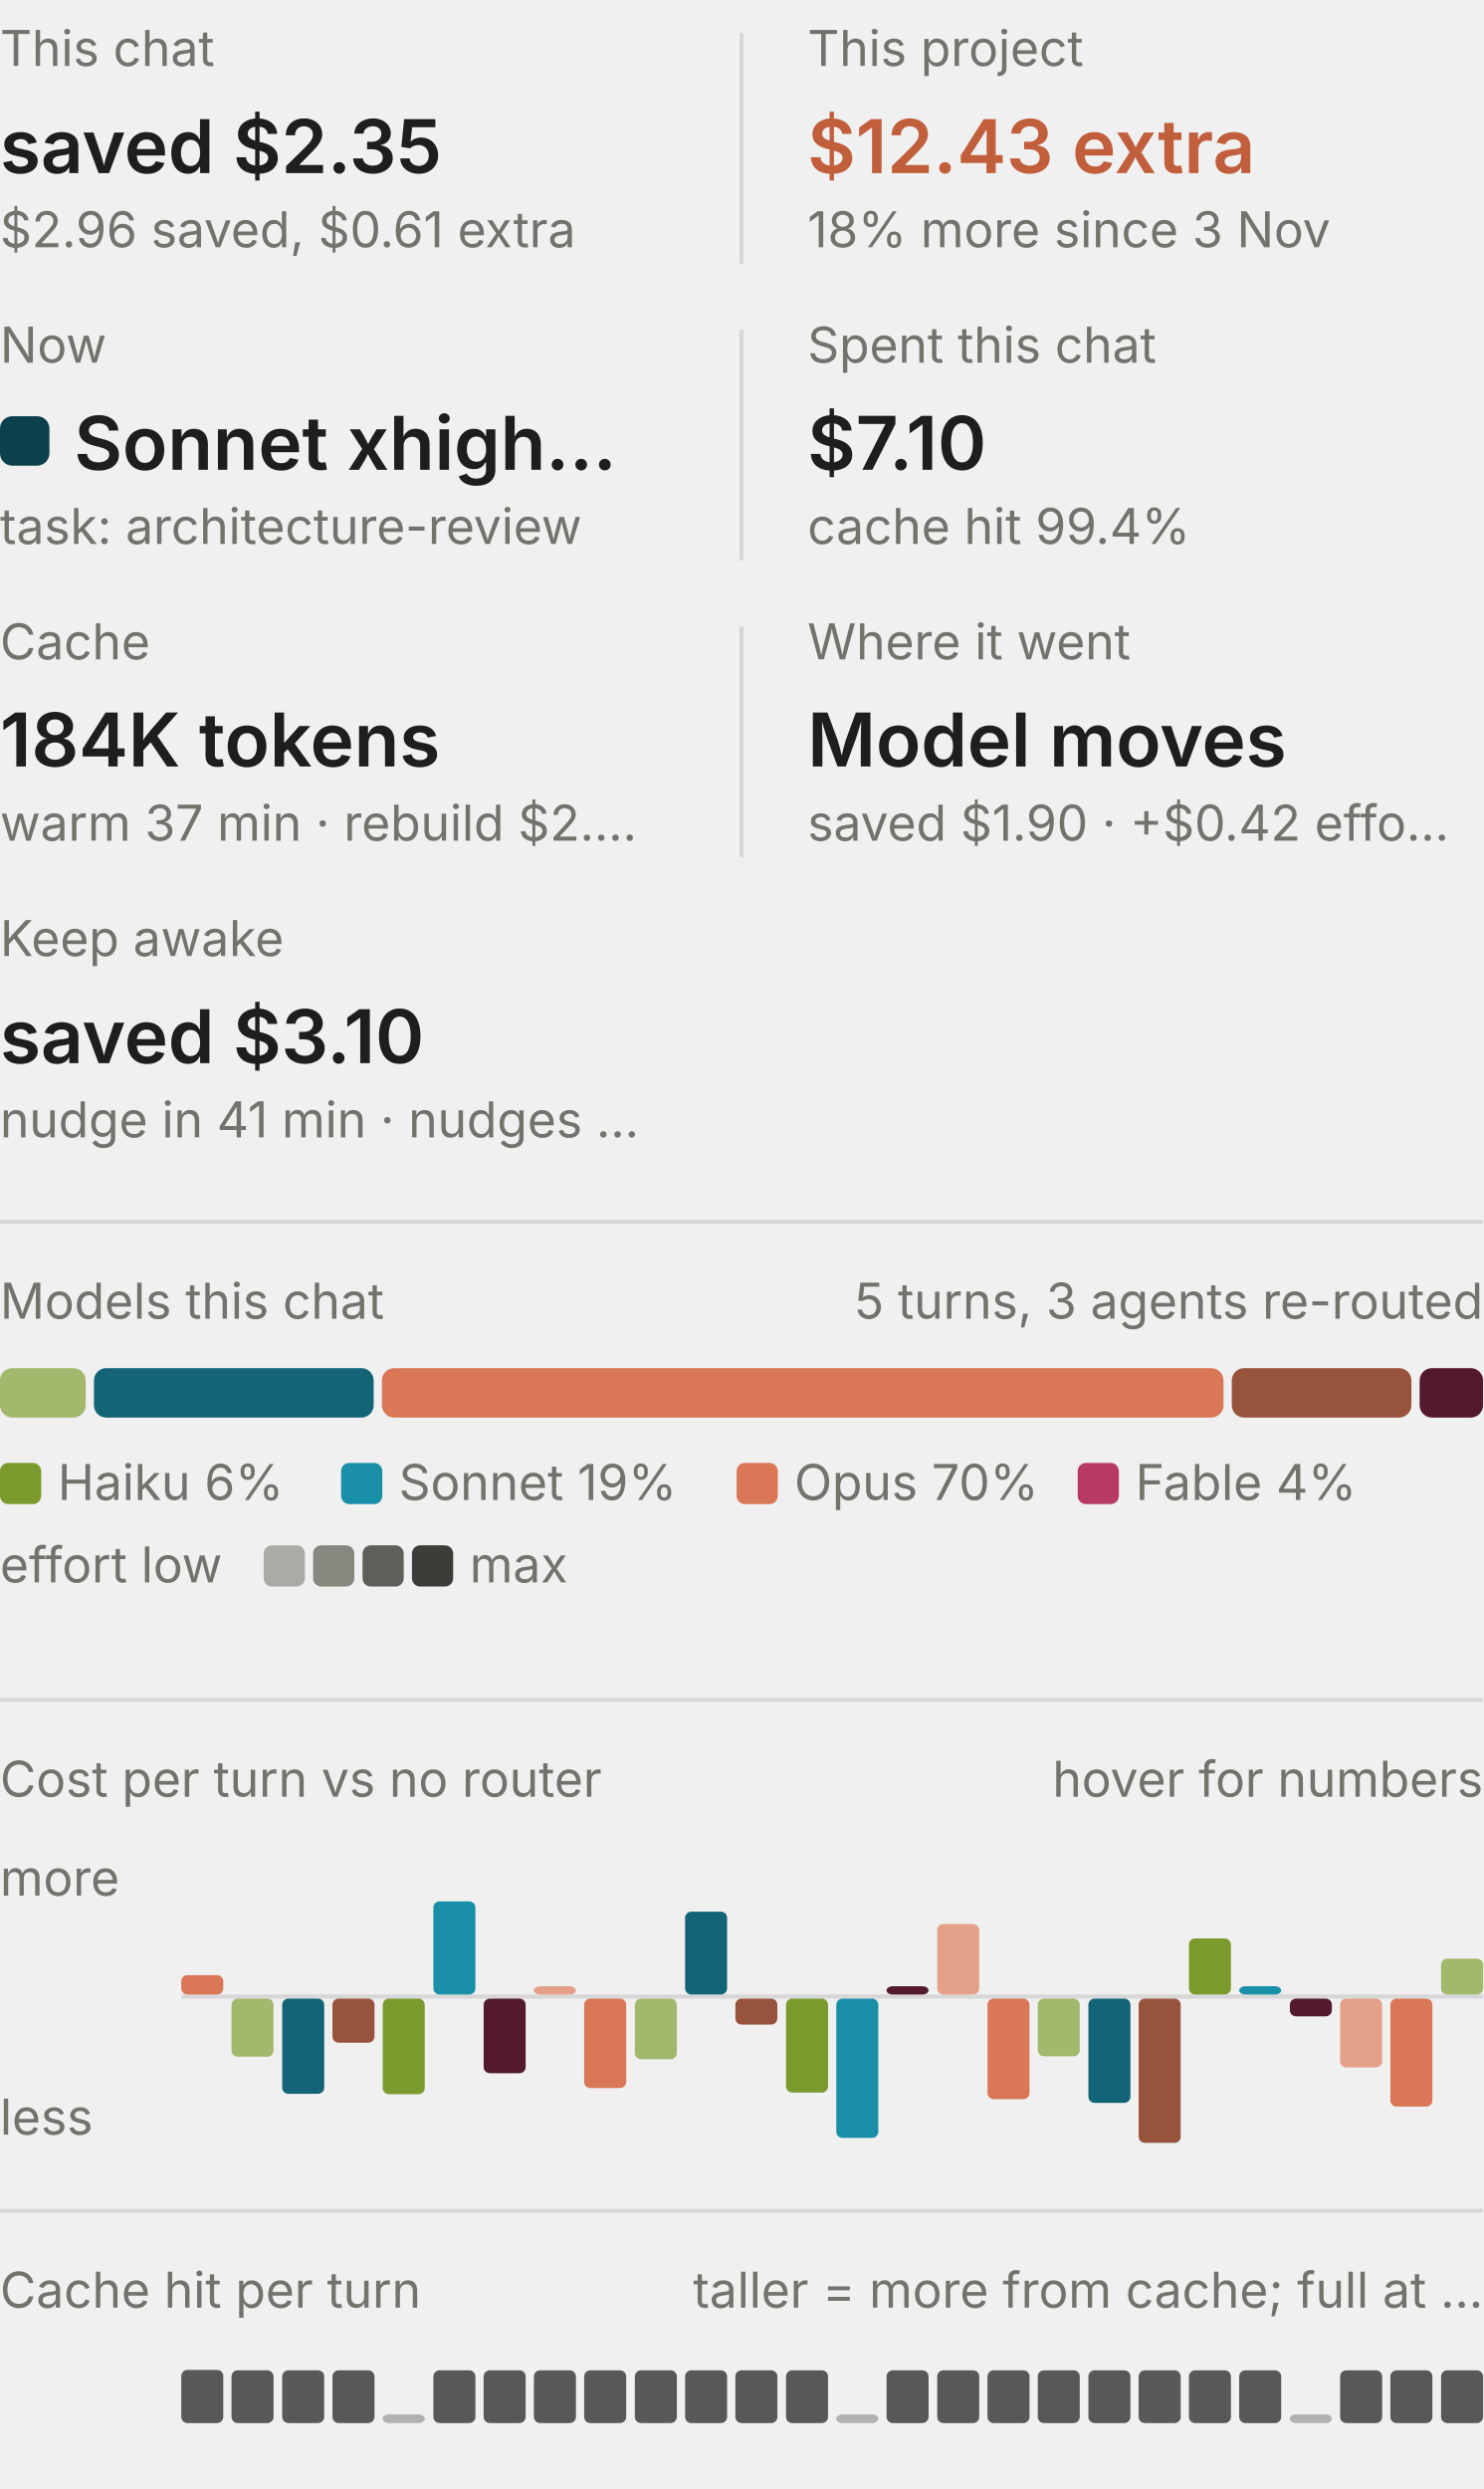
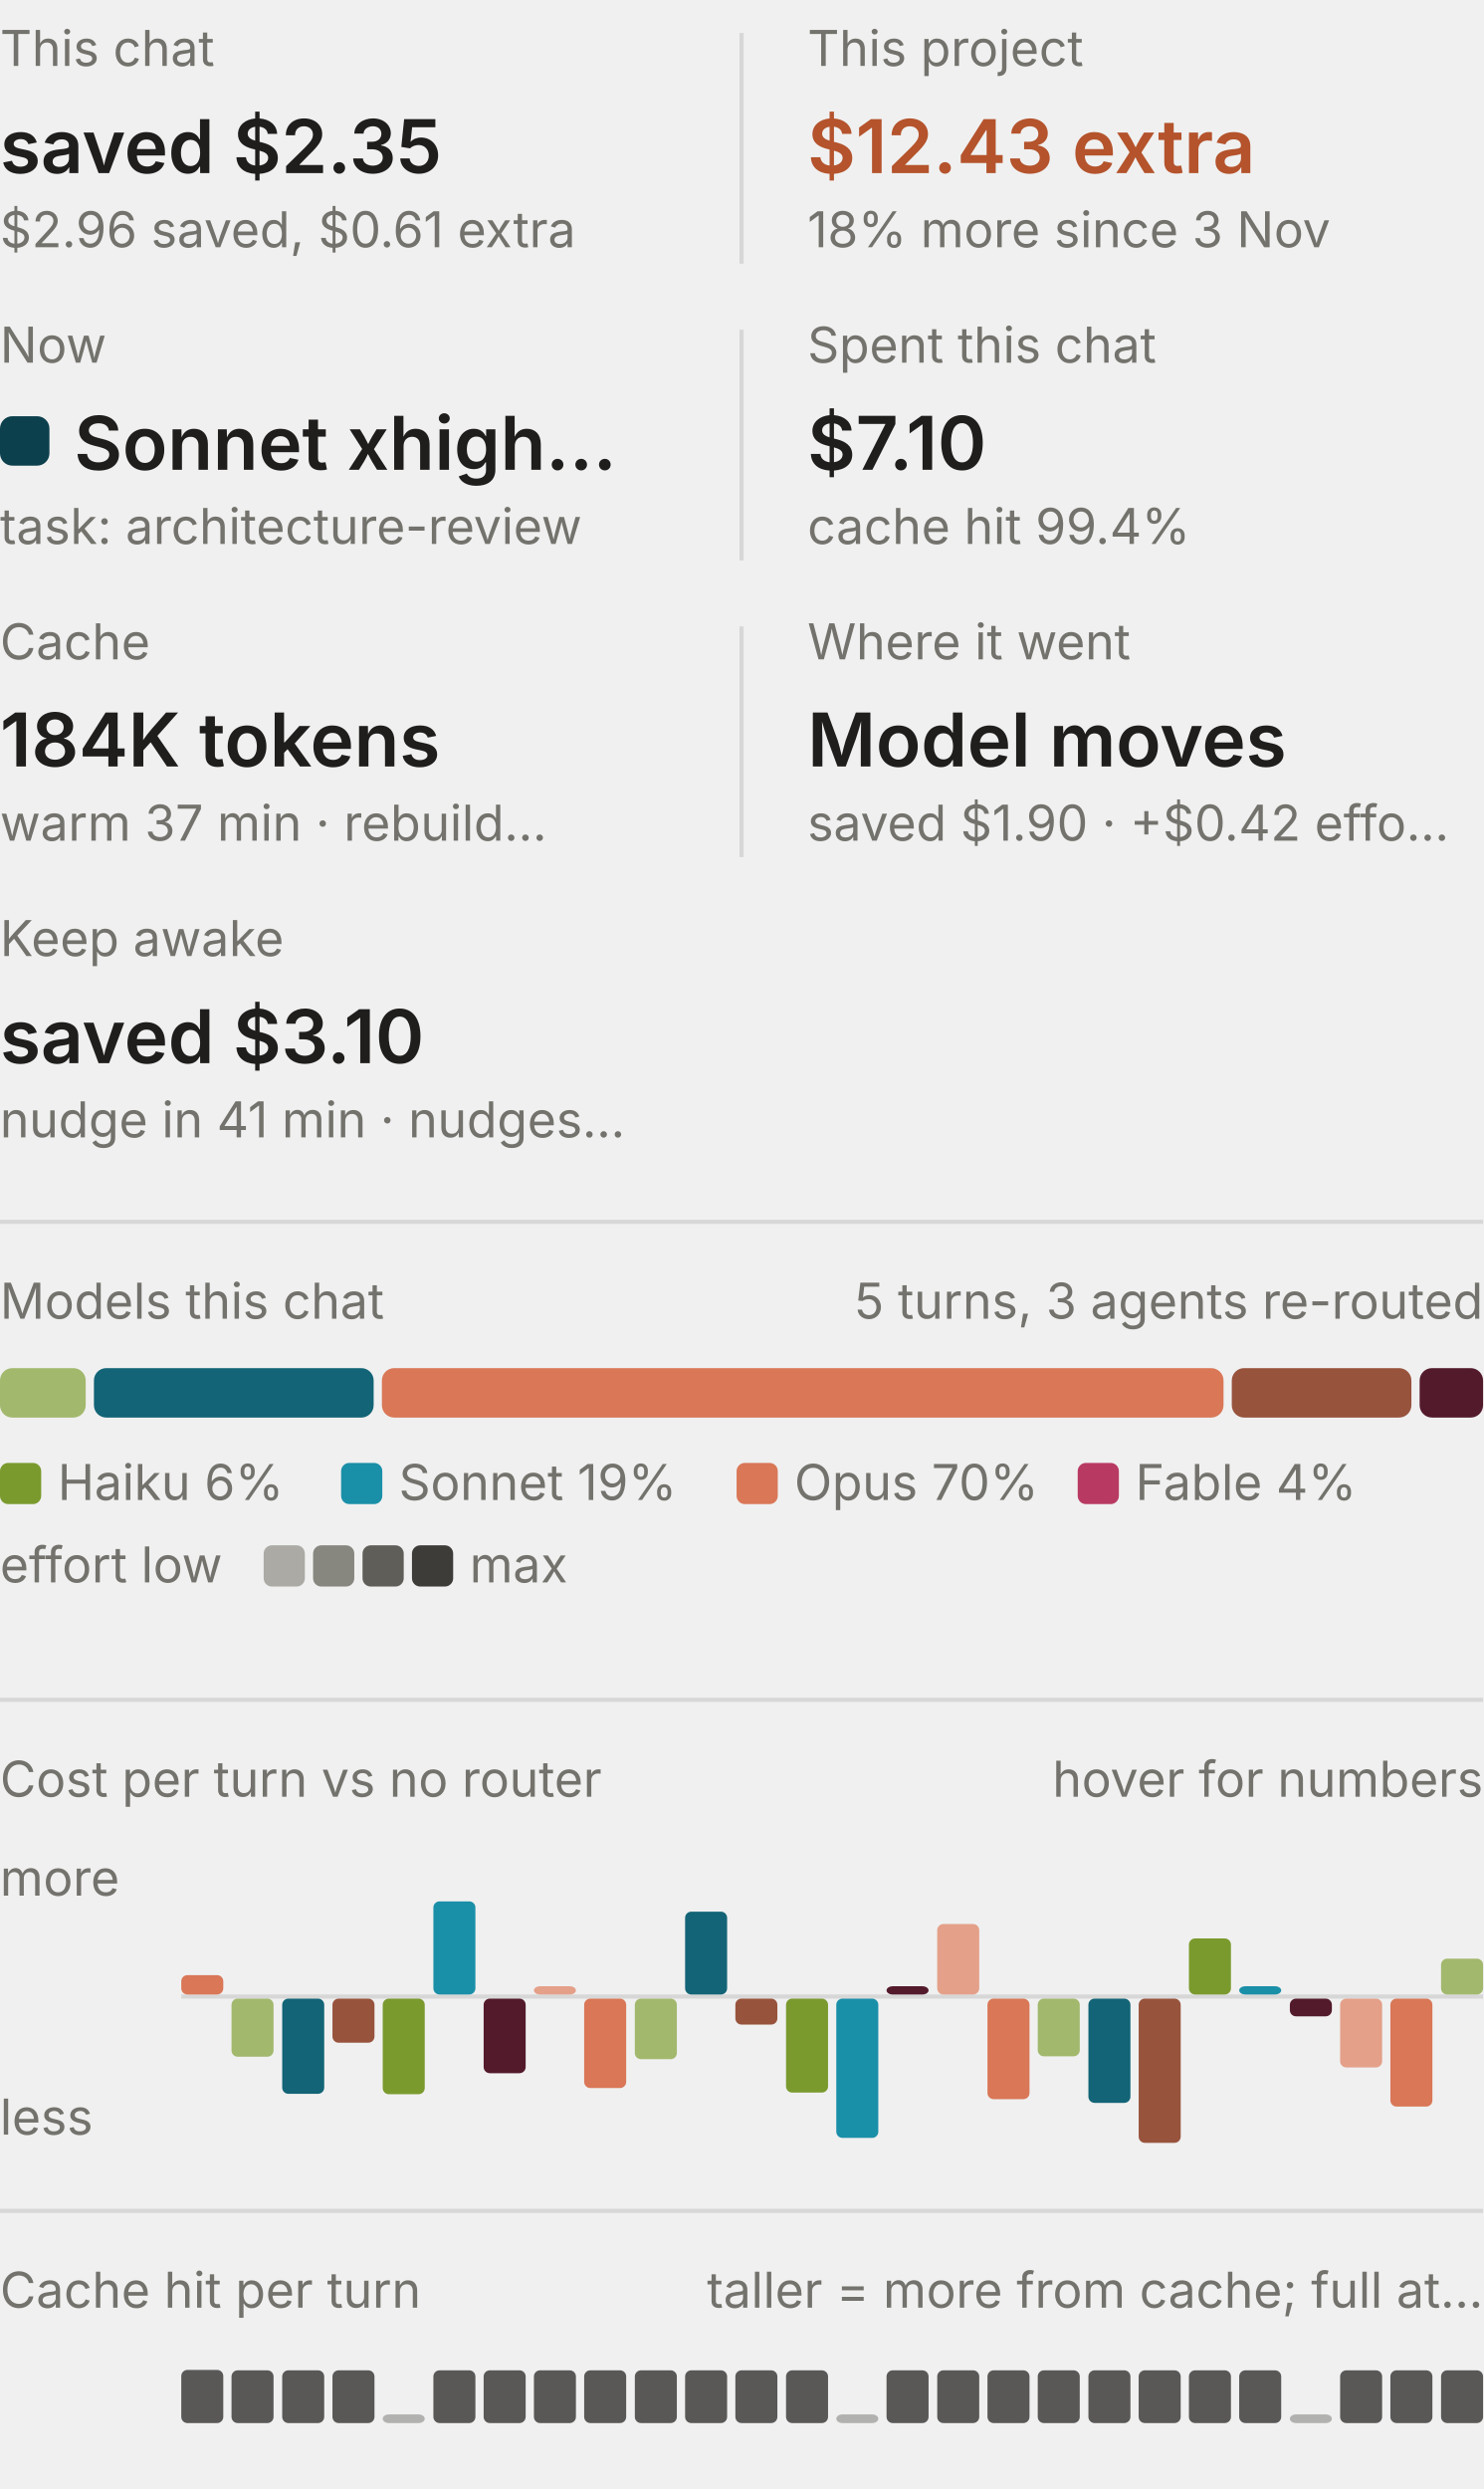
<svg xmlns="http://www.w3.org/2000/svg" width="360" height="604" viewBox="0 0 360 604">
-   <style>.l,.s{fill:#73726c;font:12px -apple-system, BlinkMacSystemFont, 'Segoe UI', system-ui, sans-serif}.l,.s,.v{pointer-events:none}.v{fill:#1f1e1d;font:600 18px -apple-system, BlinkMacSystemFont, 'Segoe UI', system-ui, sans-serif}.d{stroke:#1f1e1d;stroke-opacity:.12}.v.x{fill:#c15f3c}.c{fill:#1f1e1d}.hit{fill:transparent}@media (prefers-color-scheme:dark){.l,.s{fill:#a3a29b}.v{fill:#ecebe6}.d{stroke:#fff;stroke-opacity:.14}.v.x{fill:#e5906f}.c{fill:#ecebe6}}.m-haiku-0{fill:#a2b86d}.m-haiku-1{fill:#7A9A2E}.m-haiku-2{fill:#556c20}.m-haiku-3{fill:#374515}.m-sonnet-0{fill:#5fb1c2}.m-sonnet-1{fill:#1A8FA8}.m-sonnet-2{fill:#126476}.m-sonnet-3{fill:#0c404c}.m-opus-0{fill:#e4a089}.m-opus-1{fill:#D97757}.m-opus-2{fill:#98533d}.m-opus-3{fill:#623627}.m-fable-0{fill:#cd7591}.m-fable-1{fill:#B83A62}.m-fable-2{fill:#812945}.m-fable-3{fill:#531a2c}.m-other-0{fill:#abaaa5}.m-other-1{fill:#87867f}.m-other-2{fill:#5f5e59}.m-other-3{fill:#3d3c39}@media (prefers-color-scheme:dark){.m-haiku-0{fill:#b9cc90}.m-haiku-1{fill:#80A236}.m-haiku-2{fill:#5c7527}.m-haiku-3{fill:#40511b}.m-sonnet-0{fill:#86c4d2}.m-sonnet-1{fill:#2394AE}.m-sonnet-2{fill:#196b7d}.m-sonnet-3{fill:#124a57}.m-opus-0{fill:#e6b599}.m-opus-1{fill:#D27946}.m-opus-2{fill:#975732}.m-opus-3{fill:#693d23}.m-fable-0{fill:#dc95b1}.m-fable-1{fill:#BF3F72}.m-fable-2{fill:#8a2d52}.m-fable-3{fill:#602039}.m-other-0{fill:#ccccc8}.m-other-1{fill:#a3a29b}.m-other-2{fill:#757570}.m-other-3{fill:#52514e}.m-haiku-2{stroke:#ffffff73;stroke-width:1}.m-haiku-3{stroke:#ffffff73;stroke-width:1}.m-sonnet-2{stroke:#ffffff73;stroke-width:1}.m-sonnet-3{stroke:#ffffff73;stroke-width:1}.m-opus-2{stroke:#ffffff73;stroke-width:1}.m-opus-3{stroke:#ffffff73;stroke-width:1}.m-fable-2{stroke:#ffffff73;stroke-width:1}.m-fable-3{stroke:#ffffff73;stroke-width:1}.m-other-2{stroke:#ffffff73;stroke-width:1}.m-other-3{stroke:#ffffff73;stroke-width:1}}</style>
+   <style>.l,.s{fill:#73726c;font:12px -apple-system, BlinkMacSystemFont, 'Segoe UI', system-ui, sans-serif}.l,.s,.v{pointer-events:none}.v{fill:#1f1e1d;font:600 18px -apple-system, BlinkMacSystemFont, 'Segoe UI', system-ui, sans-serif}.d{stroke:#1f1e1d;stroke-opacity:.12}.v.x{fill:#b4532c}.c{fill:#1f1e1d}.hit{fill:transparent}@media (prefers-color-scheme:dark){.l,.s{fill:#a3a29b}.v{fill:#ecebe6}.d{stroke:#fff;stroke-opacity:.14}.v.x{fill:#e5906f}.c{fill:#ecebe6}}.m-haiku-0{fill:#a2b86d}.m-haiku-1{fill:#7A9A2E}.m-haiku-2{fill:#556c20}.m-haiku-3{fill:#374515}.m-sonnet-0{fill:#5fb1c2}.m-sonnet-1{fill:#1A8FA8}.m-sonnet-2{fill:#126476}.m-sonnet-3{fill:#0c404c}.m-opus-0{fill:#e4a089}.m-opus-1{fill:#D97757}.m-opus-2{fill:#98533d}.m-opus-3{fill:#623627}.m-fable-0{fill:#cd7591}.m-fable-1{fill:#B83A62}.m-fable-2{fill:#812945}.m-fable-3{fill:#531a2c}.m-other-0{fill:#abaaa5}.m-other-1{fill:#87867f}.m-other-2{fill:#5f5e59}.m-other-3{fill:#3d3c39}@media (prefers-color-scheme:dark){.m-haiku-0{fill:#b9cc90}.m-haiku-1{fill:#80A236}.m-haiku-2{fill:#5c7527}.m-haiku-3{fill:#40511b}.m-sonnet-0{fill:#86c4d2}.m-sonnet-1{fill:#2394AE}.m-sonnet-2{fill:#196b7d}.m-sonnet-3{fill:#124a57}.m-opus-0{fill:#e6b599}.m-opus-1{fill:#D27946}.m-opus-2{fill:#975732}.m-opus-3{fill:#693d23}.m-fable-0{fill:#dc95b1}.m-fable-1{fill:#BF3F72}.m-fable-2{fill:#8a2d52}.m-fable-3{fill:#602039}.m-other-0{fill:#ccccc8}.m-other-1{fill:#a3a29b}.m-other-2{fill:#757570}.m-other-3{fill:#52514e}.m-haiku-2{stroke:#ffffff73;stroke-width:1}.m-haiku-3{stroke:#ffffff73;stroke-width:1}.m-sonnet-2{stroke:#ffffff73;stroke-width:1}.m-sonnet-3{stroke:#ffffff73;stroke-width:1}.m-opus-2{stroke:#ffffff73;stroke-width:1}.m-opus-3{stroke:#ffffff73;stroke-width:1}.m-fable-2{stroke:#ffffff73;stroke-width:1}.m-fable-3{stroke:#ffffff73;stroke-width:1}.m-other-2{stroke:#ffffff73;stroke-width:1}.m-other-3{stroke:#ffffff73;stroke-width:1}}</style>
  <g>
    <rect class="hit" x="0" y="0" width="164" height="72" />
  </g>
  <text class="l" x="0" y="16">This chat</text>
  <text class="v" x="0" y="42">saved $2.35</text>
  <text class="s" x="0" y="60">$2.96 saved, $0.61 extra</text>
  <line class="d" x1="180" y1="8" x2="180" y2="64" />
  <g>
    <rect class="hit" x="196" y="0" width="164" height="72" />
  </g>
  <text class="l" x="196" y="16">This project</text>
  <text class="v x" x="196" y="42">$12.43 extra</text>
  <text class="s" x="196" y="60">18% more since 3 Nov</text>
  <g>
    <rect class="hit" x="0" y="72" width="164" height="72" />
  </g>
  <text class="l" x="0" y="88">Now</text>
  <rect class="m-sonnet-3" x="0" y="101" width="12" height="12" rx="3" />
  <text class="v" x="18" y="114">Sonnet xhigh…</text>
  <text class="s" x="0" y="132">task: architecture-review</text>
  <line class="d" x1="180" y1="80" x2="180" y2="136" />
  <g>
    <rect class="hit" x="196" y="72" width="164" height="72" />
  </g>
  <text class="l" x="196" y="88">Spent this chat</text>
  <text class="v" x="196" y="114">$7.10</text>
  <text class="s" x="196" y="132">cache hit 99.4%</text>
  <g>
    <rect class="hit" x="0" y="144" width="164" height="72" />
  </g>
  <text class="l" x="0" y="160">Cache</text>
  <text class="v" x="0" y="186">184K tokens</text>
-   <text class="s" x="0" y="204">warm 37 min · rebuild $2.…</text>
+   <text class="s" x="0" y="204">warm 37 min · rebuild…</text>
  <line class="d" x1="180" y1="152" x2="180" y2="208" />
  <g>
    <rect class="hit" x="196" y="144" width="164" height="72" />
  </g>
  <text class="l" x="196" y="160">Where it went</text>
  <text class="v" x="196" y="186">Model moves</text>
  <text class="s" x="196" y="204">saved $1.90 · +$0.42 effo…</text>
  <g>
    <rect class="hit" x="0" y="216" width="164" height="72" />
  </g>
  <text class="l" x="0" y="232">Keep awake</text>
  <text class="v" x="0" y="258">saved $3.10</text>
-   <text class="s" x="0" y="276">nudge in 41 min · nudges …</text>
+   <text class="s" x="0" y="276">nudge in 41 min · nudges…</text>
  <line class="d" x1="0" y1="296.5" x2="360" y2="296.5" />
  <text class="l" x="0" y="320">Models this chat</text>
  <text class="s" x="360" y="320" text-anchor="end">5 turns, 3 agents re-routed</text>
  <g>
    <rect class="hit" x="0.0" y="328" width="20.8" height="20" />
    <rect class="m-haiku-0" x="0.0" y="332" width="20.8" height="12" rx="3" />
  </g>
  <g>
    <rect class="hit" x="22.8" y="328" width="67.9" height="20" />
    <rect class="m-sonnet-2" x="22.8" y="332" width="67.9" height="12" rx="3" />
  </g>
  <g>
    <rect class="hit" x="92.7" y="328" width="204.3" height="20" />
    <rect class="m-opus-1" x="92.7" y="332" width="204.3" height="12" rx="3" />
  </g>
  <g>
    <rect class="hit" x="299.0" y="328" width="43.6" height="20" />
    <rect class="m-opus-2" x="299.0" y="332" width="43.6" height="12" rx="3" />
  </g>
  <g>
    <rect class="hit" x="344.6" y="328" width="15.4" height="20" />
    <rect class="m-fable-3" x="344.6" y="332" width="15.4" height="12" rx="3" />
  </g>
  <rect class="m-haiku-1" x="0" y="355" width="10" height="10" rx="2" />
  <text class="s" x="14" y="364">Haiku 6%</text>
  <rect class="m-sonnet-1" x="82.8" y="355" width="10" height="10" rx="2" />
  <text class="s" x="96.8" y="364">Sonnet 19%</text>
  <rect class="m-opus-1" x="178.8" y="355" width="10" height="10" rx="2" />
  <text class="s" x="192.8" y="364">Opus 70%</text>
  <rect class="m-fable-1" x="261.6" y="355" width="10" height="10" rx="2" />
  <text class="s" x="275.6" y="364">Fable 4%</text>
  <g>
    <text class="s" x="0" y="384">effort low</text>
    <rect class="m-other-0" x="64" y="375" width="10" height="10" rx="2" />
    <rect class="m-other-1" x="76" y="375" width="10" height="10" rx="2" />
    <rect class="m-other-2" x="88" y="375" width="10" height="10" rx="2" />
    <rect class="m-other-3" x="100" y="375" width="10" height="10" rx="2" />
    <text class="s" x="114" y="384">max</text>
  </g>
  <line class="d" x1="0" y1="412.5" x2="360" y2="412.5" />
  <text class="l" x="0" y="436">Cost per turn vs no router</text>
  <text class="s" x="360" y="436" text-anchor="end">hover for numbers</text>
  <text class="s" x="0" y="460">more</text>
  <text class="s" x="0" y="518">less</text>
  <line class="d" x1="44" y1="484.5" x2="360" y2="484.5" />
  <g>
    <rect class="hit" x="44.0" y="448" width="10.2" height="72" />
    <rect class="m-opus-1" x="44.0" y="479.3" width="10.2" height="4.7" rx="1.5" />
  </g>
  <g>
    <rect class="c" x="44.0" y="575.1" width="10.2" height="12.9" rx="1.5" fill-opacity="0.72" />
  </g>
  <g>
    <rect class="hit" x="56.2" y="448" width="10.2" height="72" />
    <rect class="m-haiku-0" x="56.2" y="485.0" width="10.2" height="14.1" rx="1.5" />
  </g>
  <g>
    <rect class="c" x="56.2" y="575.2" width="10.2" height="12.8" rx="1.5" fill-opacity="0.72" />
  </g>
  <g>
    <rect class="hit" x="68.5" y="448" width="10.2" height="72" />
    <rect class="m-sonnet-2" x="68.5" y="485.0" width="10.2" height="23.1" rx="1.5" />
  </g>
  <g>
    <rect class="c" x="68.5" y="575.2" width="10.2" height="12.8" rx="1.5" fill-opacity="0.72" />
  </g>
  <g>
    <rect class="hit" x="80.7" y="448" width="10.2" height="72" />
    <rect class="m-opus-2" x="80.7" y="485.0" width="10.2" height="10.7" rx="1.5" />
  </g>
  <g>
    <rect class="c" x="80.7" y="575.2" width="10.2" height="12.8" rx="1.5" fill-opacity="0.72" />
  </g>
  <g>
    <rect class="hit" x="92.9" y="448" width="10.2" height="72" />
    <rect class="m-haiku-1" x="92.9" y="485.0" width="10.2" height="23.2" rx="1.5" />
  </g>
  <g>
    <rect class="c" x="92.9" y="585.9" width="10.2" height="2.1" rx="1.5" fill-opacity="0.30" />
  </g>
  <g>
    <rect class="hit" x="105.2" y="448" width="10.2" height="72" />
    <rect class="m-sonnet-1" x="105.2" y="461.4" width="10.2" height="22.6" rx="1.5" />
  </g>
  <g>
    <rect class="c" x="105.2" y="575.2" width="10.2" height="12.8" rx="1.5" fill-opacity="0.72" />
  </g>
  <g>
    <rect class="hit" x="117.4" y="448" width="10.2" height="72" />
    <rect class="m-fable-3" x="117.4" y="485.0" width="10.2" height="18.1" rx="1.5" />
  </g>
  <g>
    <rect class="c" x="117.4" y="575.2" width="10.2" height="12.8" rx="1.5" fill-opacity="0.72" />
  </g>
  <g>
    <rect class="hit" x="129.6" y="448" width="10.2" height="72" />
    <rect class="m-opus-0" x="129.6" y="482.0" width="10.2" height="2.0" rx="1.5" />
  </g>
  <g>
    <rect class="c" x="129.6" y="575.2" width="10.2" height="12.8" rx="1.5" fill-opacity="0.72" />
  </g>
  <g>
    <rect class="hit" x="141.8" y="448" width="10.2" height="72" />
    <rect class="m-opus-1" x="141.8" y="485.0" width="10.2" height="21.7" rx="1.5" />
  </g>
  <g>
    <rect class="c" x="141.8" y="575.2" width="10.2" height="12.8" rx="1.5" fill-opacity="0.72" />
  </g>
  <g>
    <rect class="hit" x="154.1" y="448" width="10.2" height="72" />
    <rect class="m-haiku-0" x="154.1" y="485.0" width="10.2" height="14.7" rx="1.5" />
  </g>
  <g>
    <rect class="c" x="154.1" y="575.2" width="10.2" height="12.8" rx="1.5" fill-opacity="0.72" />
  </g>
  <g>
    <rect class="hit" x="166.3" y="448" width="10.2" height="72" />
    <rect class="m-sonnet-2" x="166.3" y="463.9" width="10.2" height="20.1" rx="1.5" />
  </g>
  <g>
    <rect class="c" x="166.3" y="575.2" width="10.2" height="12.8" rx="1.5" fill-opacity="0.72" />
  </g>
  <g>
    <rect class="hit" x="178.5" y="448" width="10.2" height="72" />
    <rect class="m-opus-2" x="178.5" y="485.0" width="10.2" height="6.3" rx="1.5" />
  </g>
  <g>
    <rect class="c" x="178.5" y="575.2" width="10.2" height="12.8" rx="1.5" fill-opacity="0.72" />
  </g>
  <g>
    <rect class="hit" x="190.8" y="448" width="10.2" height="72" />
    <rect class="m-haiku-1" x="190.8" y="485.0" width="10.2" height="22.8" rx="1.5" />
  </g>
  <g>
    <rect class="c" x="190.8" y="575.2" width="10.2" height="12.8" rx="1.5" fill-opacity="0.72" />
  </g>
  <g>
    <rect class="hit" x="203.0" y="448" width="10.2" height="72" />
    <rect class="m-sonnet-1" x="203.0" y="485.0" width="10.2" height="33.8" rx="1.5" />
  </g>
  <g>
    <rect class="c" x="203.0" y="585.9" width="10.2" height="2.1" rx="1.5" fill-opacity="0.30" />
  </g>
  <g>
    <rect class="hit" x="215.2" y="448" width="10.2" height="72" />
    <rect class="m-fable-3" x="215.2" y="482.0" width="10.2" height="2.0" rx="1.5" />
  </g>
  <g>
    <rect class="c" x="215.2" y="575.2" width="10.2" height="12.8" rx="1.5" fill-opacity="0.72" />
  </g>
  <g>
    <rect class="hit" x="227.5" y="448" width="10.2" height="72" />
    <rect class="m-opus-0" x="227.5" y="466.9" width="10.2" height="17.1" rx="1.5" />
  </g>
  <g>
    <rect class="c" x="227.5" y="575.2" width="10.2" height="12.8" rx="1.5" fill-opacity="0.72" />
  </g>
  <g>
    <rect class="hit" x="239.7" y="448" width="10.2" height="72" />
    <rect class="m-opus-1" x="239.7" y="485.0" width="10.2" height="24.4" rx="1.5" />
  </g>
  <g>
    <rect class="c" x="239.7" y="575.2" width="10.2" height="12.8" rx="1.5" fill-opacity="0.72" />
  </g>
  <g>
    <rect class="hit" x="251.9" y="448" width="10.2" height="72" />
    <rect class="m-haiku-0" x="251.9" y="485.0" width="10.2" height="14.0" rx="1.5" />
  </g>
  <g>
    <rect class="c" x="251.9" y="575.2" width="10.2" height="12.8" rx="1.5" fill-opacity="0.72" />
  </g>
  <g>
    <rect class="hit" x="264.2" y="448" width="10.2" height="72" />
    <rect class="m-sonnet-2" x="264.2" y="485.0" width="10.2" height="25.3" rx="1.5" />
  </g>
  <g>
    <rect class="c" x="264.2" y="575.2" width="10.2" height="12.8" rx="1.5" fill-opacity="0.72" />
  </g>
  <g>
    <rect class="hit" x="276.4" y="448" width="10.2" height="72" />
    <rect class="m-opus-2" x="276.4" y="485.0" width="10.2" height="35.0" rx="1.5" />
  </g>
  <g>
    <rect class="c" x="276.4" y="575.2" width="10.2" height="12.8" rx="1.5" fill-opacity="0.72" />
  </g>
  <g>
    <rect class="hit" x="288.6" y="448" width="10.2" height="72" />
    <rect class="m-haiku-1" x="288.6" y="470.4" width="10.2" height="13.6" rx="1.5" />
  </g>
  <g>
    <rect class="c" x="288.6" y="575.2" width="10.2" height="12.8" rx="1.5" fill-opacity="0.72" />
  </g>
  <g>
    <rect class="hit" x="300.8" y="448" width="10.2" height="72" />
    <rect class="m-sonnet-1" x="300.8" y="482.0" width="10.2" height="2.0" rx="1.5" />
  </g>
  <g>
    <rect class="c" x="300.8" y="575.2" width="10.2" height="12.8" rx="1.5" fill-opacity="0.72" />
  </g>
  <g>
    <rect class="hit" x="313.1" y="448" width="10.2" height="72" />
    <rect class="m-fable-3" x="313.1" y="485.0" width="10.2" height="4.3" rx="1.5" />
  </g>
  <g>
    <rect class="c" x="313.1" y="585.9" width="10.2" height="2.1" rx="1.5" fill-opacity="0.30" />
  </g>
  <g>
    <rect class="hit" x="325.3" y="448" width="10.2" height="72" />
    <rect class="m-opus-0" x="325.3" y="485.0" width="10.2" height="16.7" rx="1.5" />
  </g>
  <g>
    <rect class="c" x="325.3" y="575.2" width="10.2" height="12.8" rx="1.5" fill-opacity="0.72" />
  </g>
  <g>
    <rect class="hit" x="337.5" y="448" width="10.2" height="72" />
    <rect class="m-opus-1" x="337.5" y="485.0" width="10.2" height="26.2" rx="1.5" />
  </g>
  <g>
    <rect class="c" x="337.5" y="575.2" width="10.2" height="12.8" rx="1.5" fill-opacity="0.72" />
  </g>
  <g>
    <rect class="hit" x="349.8" y="448" width="10.2" height="72" />
    <rect class="m-haiku-0" x="349.8" y="475.3" width="10.2" height="8.7" rx="1.5" />
  </g>
  <g>
    <rect class="c" x="349.8" y="575.2" width="10.2" height="12.8" rx="1.5" fill-opacity="0.72" />
  </g>
  <line class="d" x1="0" y1="536.5" x2="360" y2="536.5" />
  <text class="l" x="0" y="560">Cache hit per turn</text>
-   <text class="s" x="360" y="560" text-anchor="end">taller = more from cache; full at …</text>
+   <text class="s" x="360" y="560" text-anchor="end">taller = more from cache; full at…</text>
</svg>
